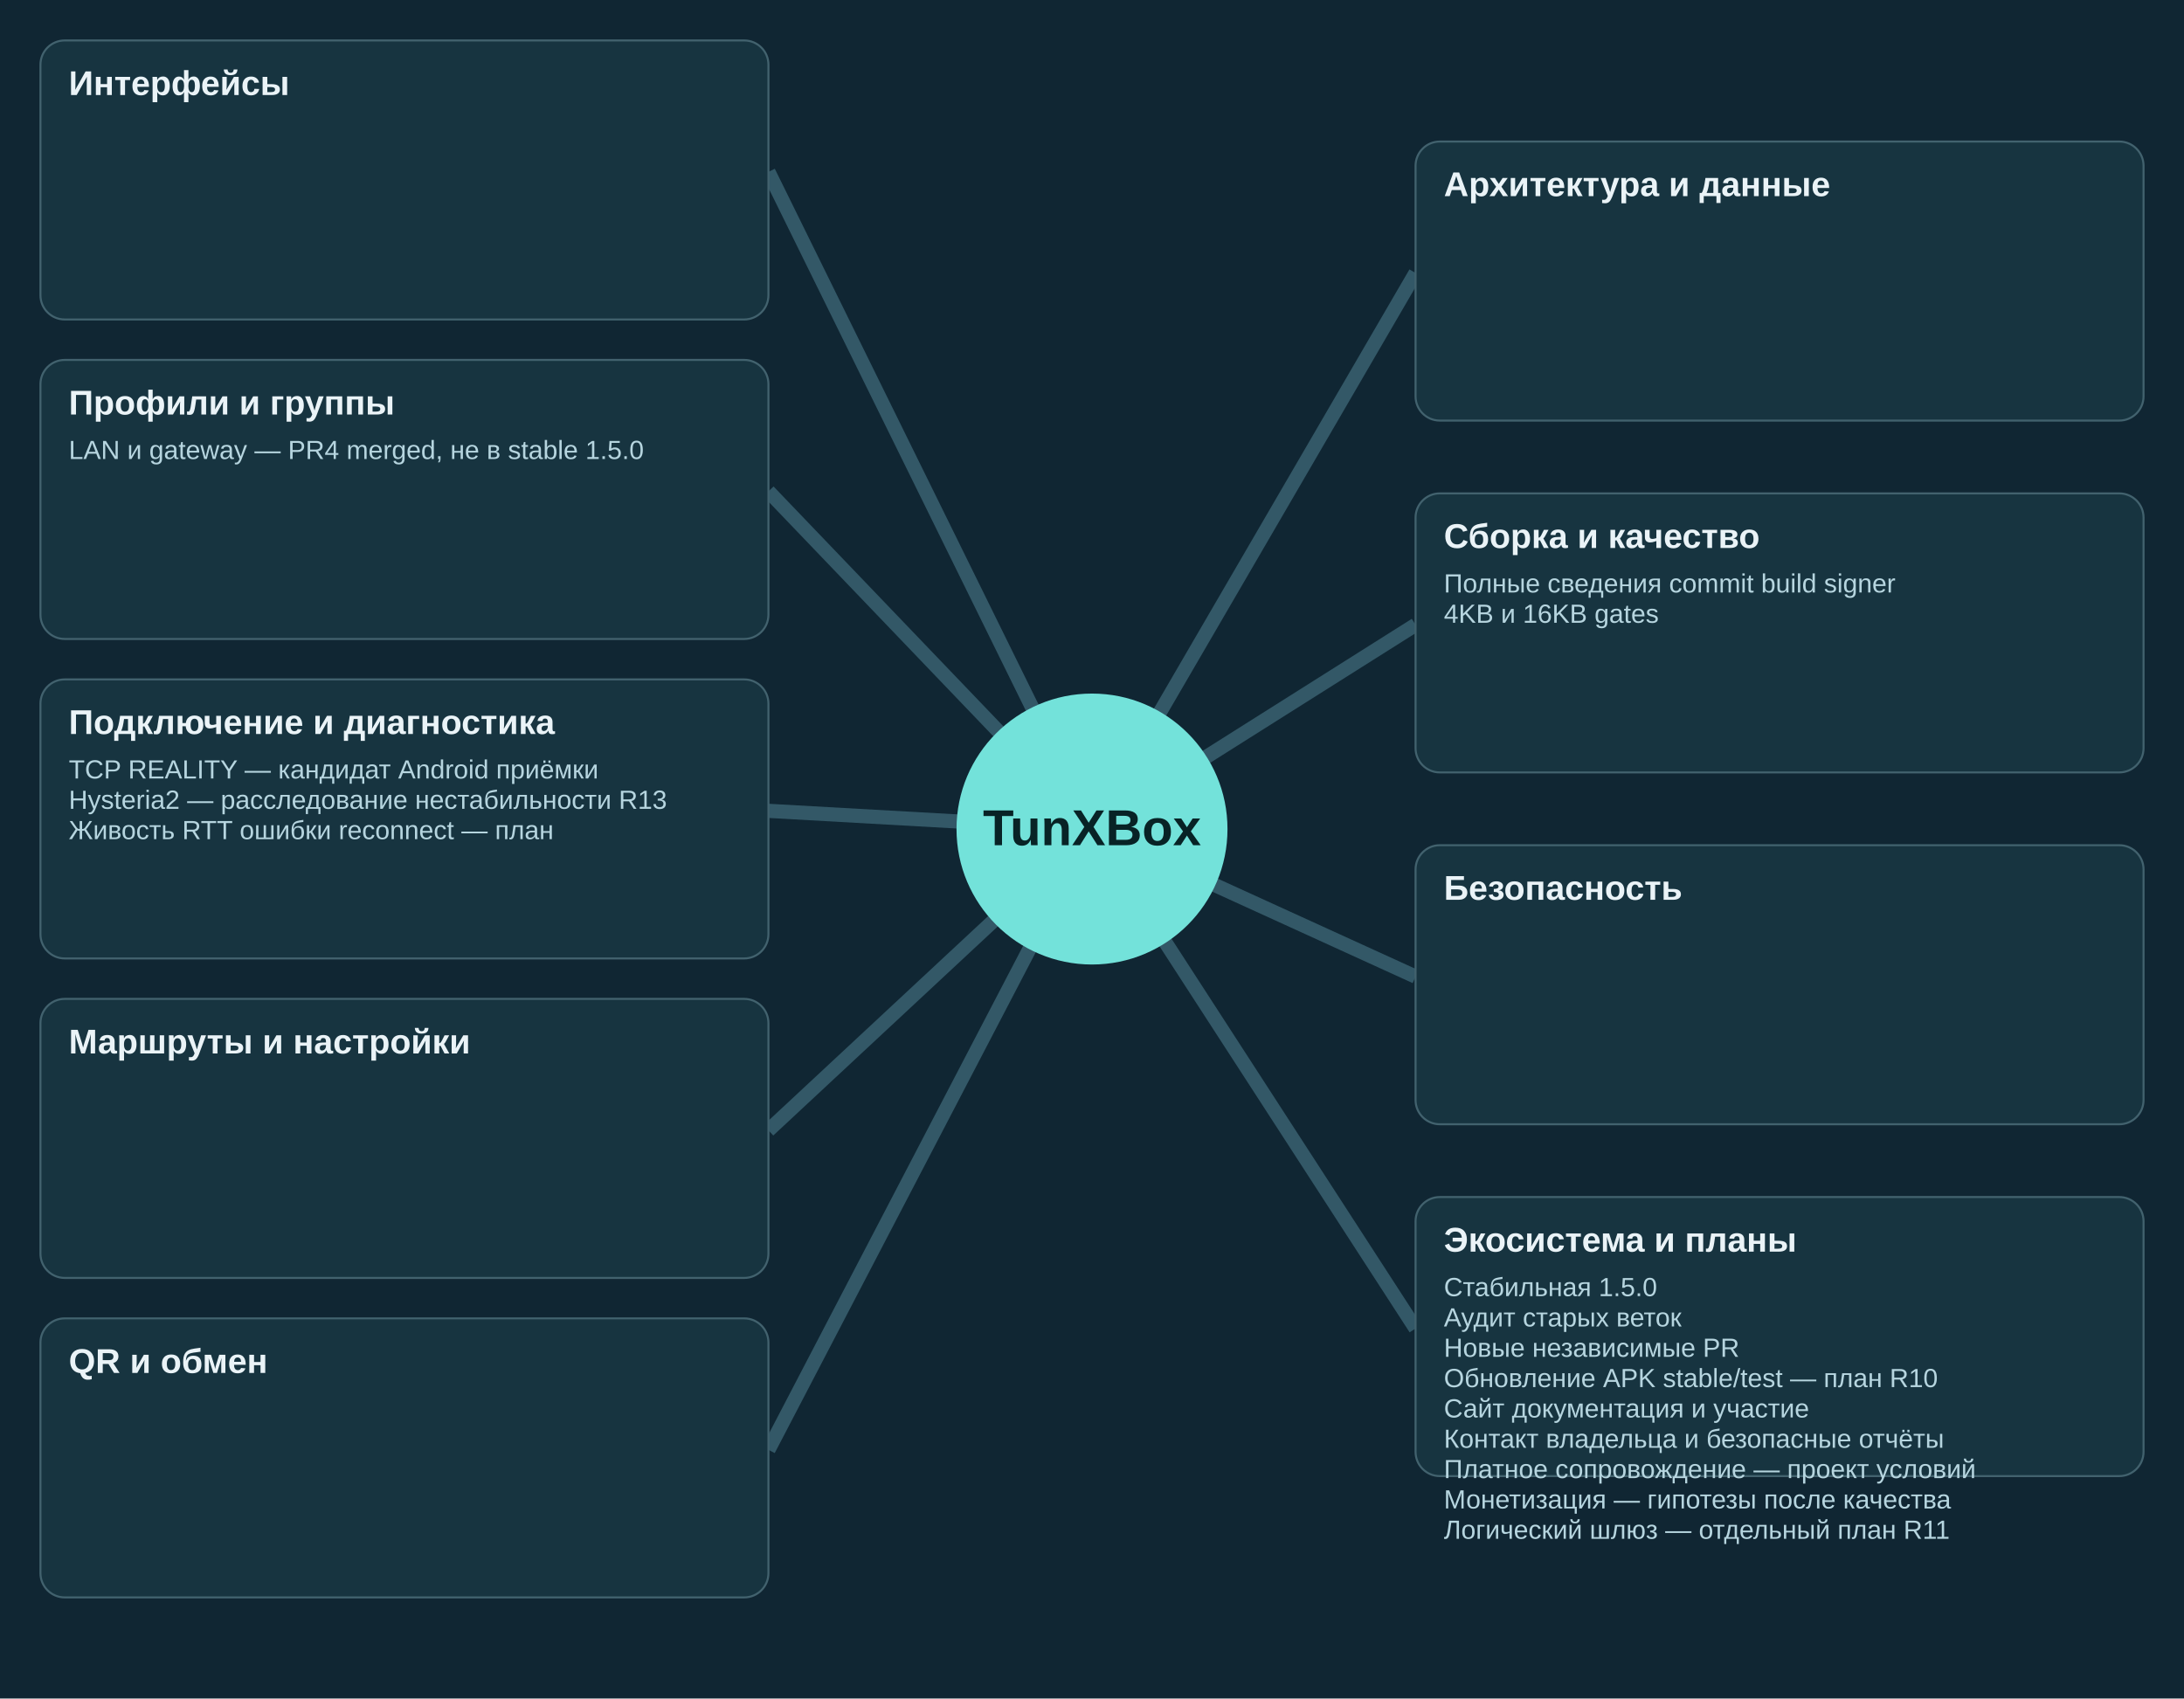
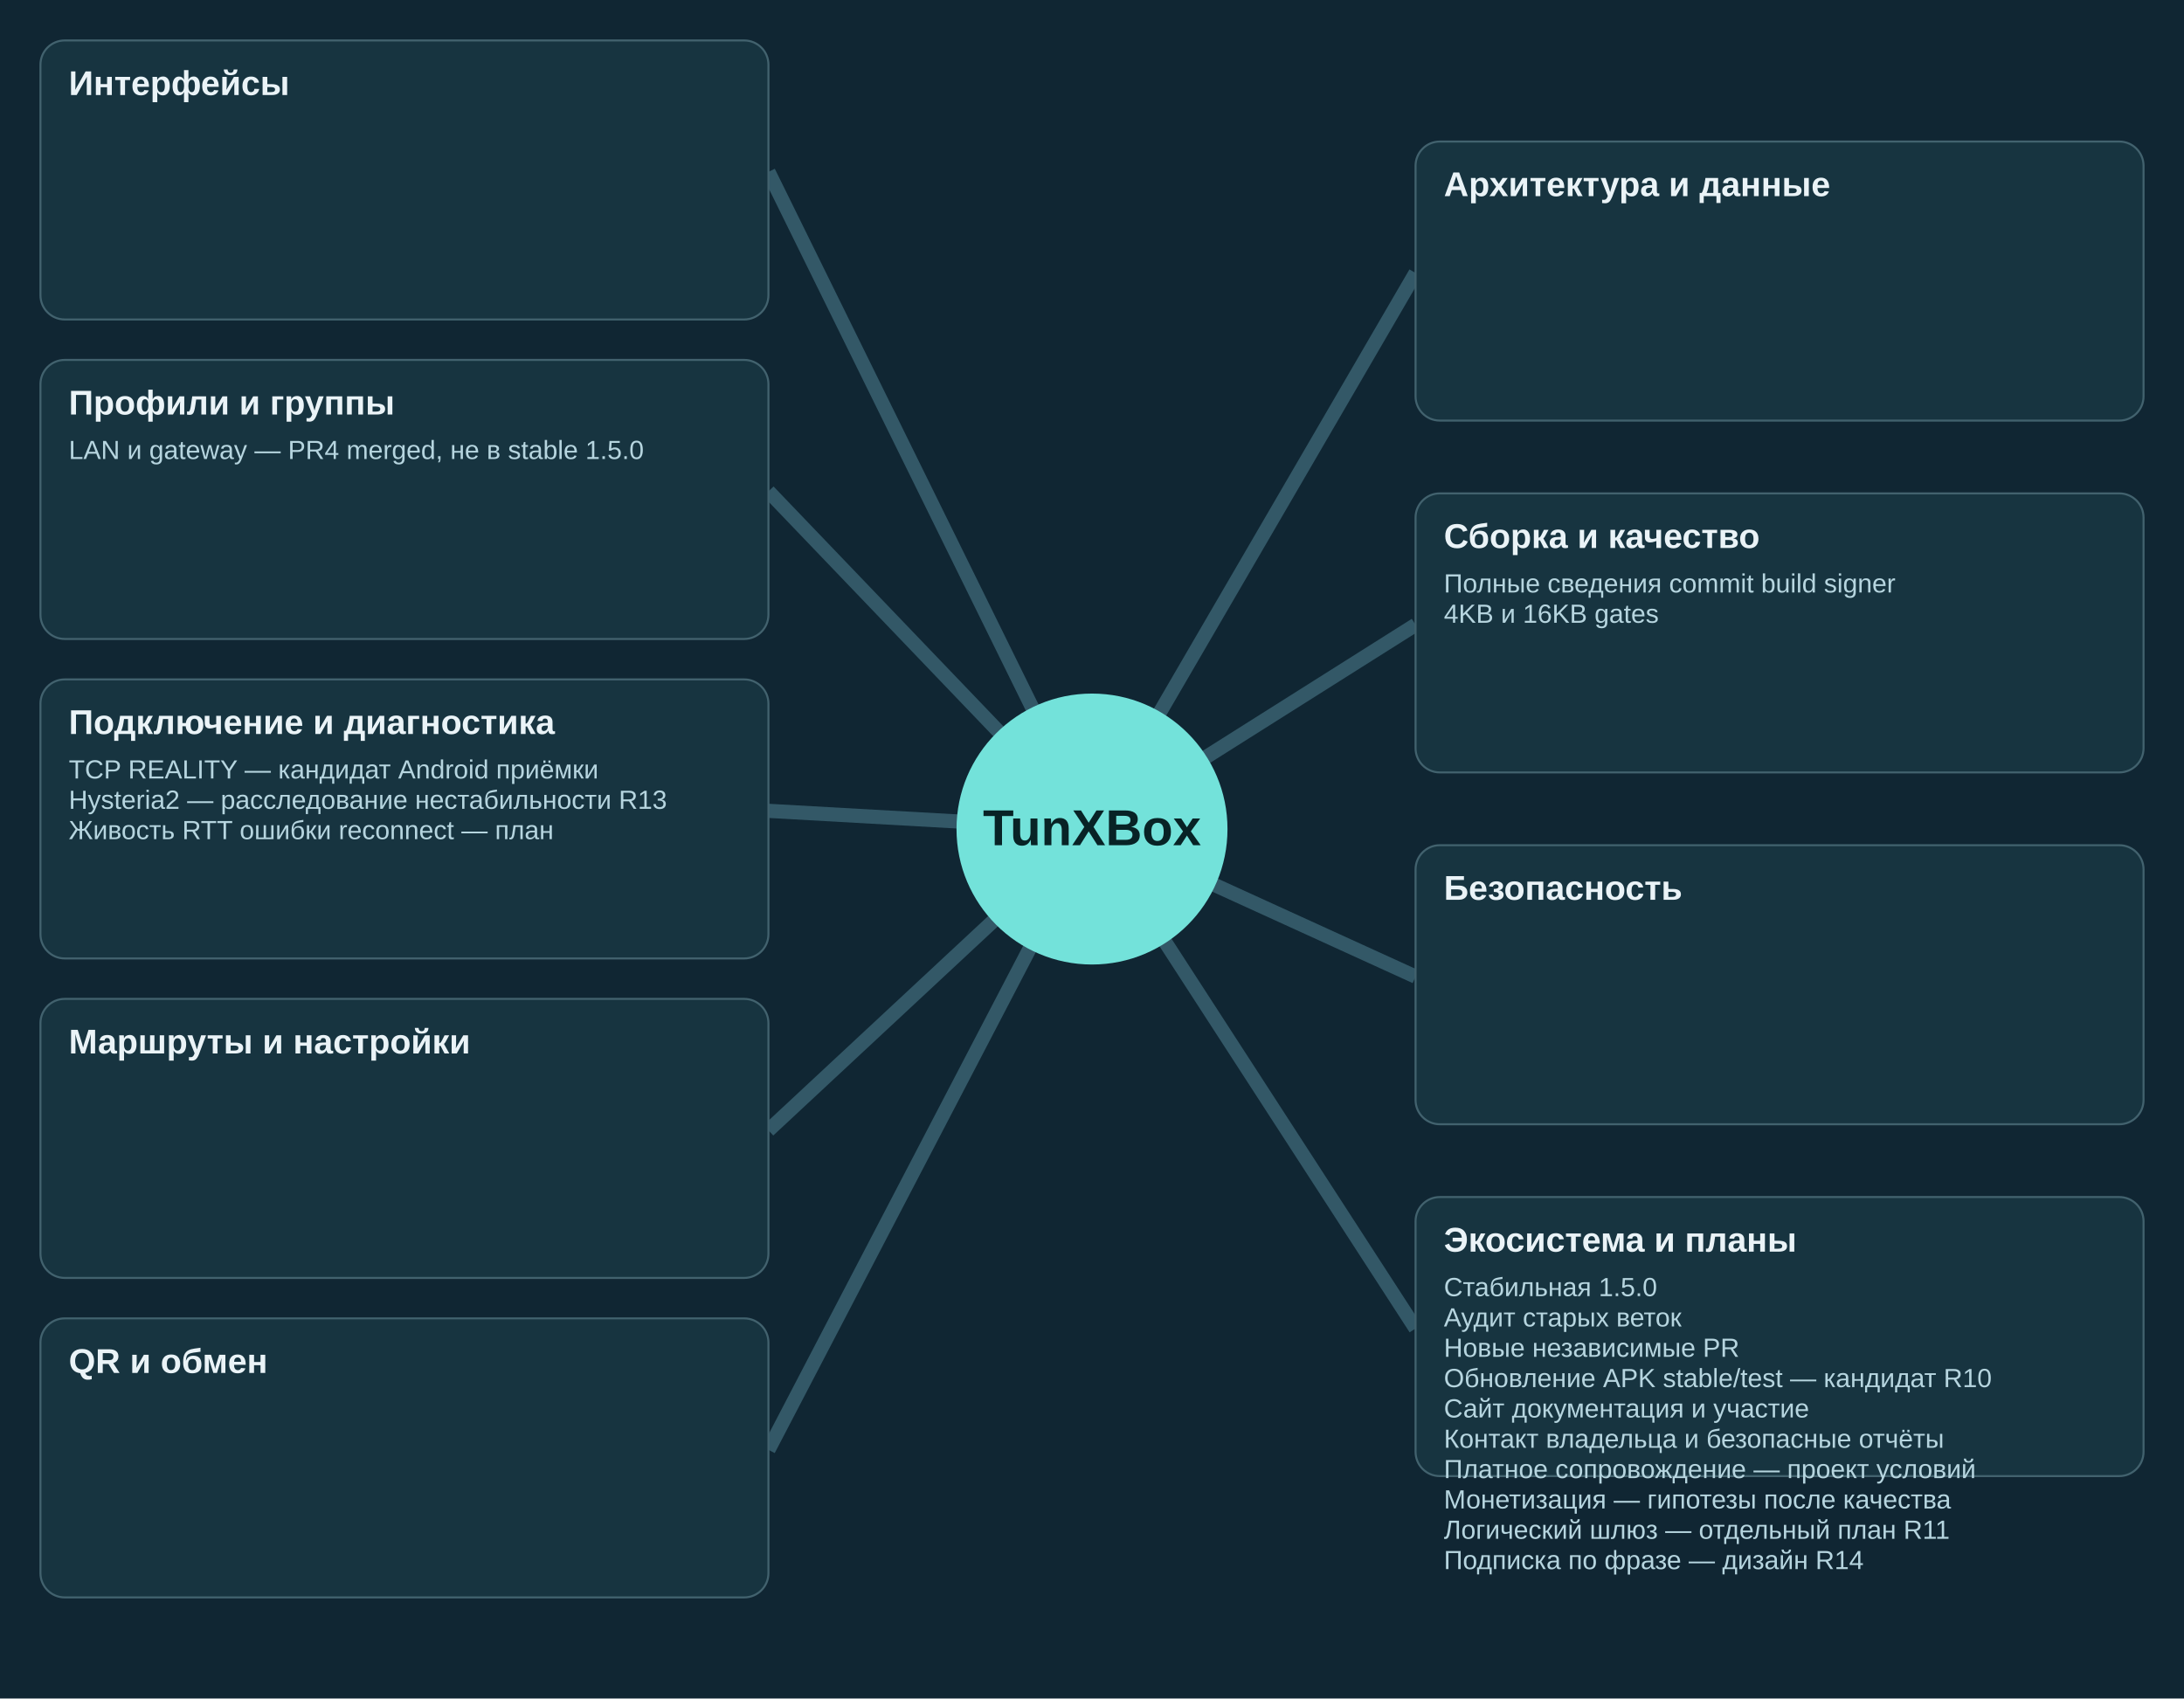
<svg xmlns="http://www.w3.org/2000/svg" viewBox="0 0 1080 840" role="img" aria-labelledby="title desc">
  <rect width="1080" height="840" fill="#102633" />
  <path d="M540 410 L380 85" stroke="#335867" stroke-width="7" fill="none" />
  <rect x="20" y="20" width="360" height="138" rx="12" fill="#173440" stroke="#42626e" />
  <text x="34" y="47" fill="#eaf3f7" font-family="Arial" font-size="17" font-weight="bold">Интерфейсы</text>
  <path d="M540 410 L380 243" stroke="#335867" stroke-width="7" fill="none" />
  <rect x="20" y="178" width="360" height="138" rx="12" fill="#173440" stroke="#42626e" />
  <text x="34" y="205" fill="#eaf3f7" font-family="Arial" font-size="17" font-weight="bold">Профили и группы</text>
  <text x="34" y="227" fill="#b6d5df" font-family="Arial" font-size="13">LAN и gateway — PR4 merged, не в stable 1.5.0</text>
  <path d="M540 410 L380 401" stroke="#335867" stroke-width="7" fill="none" />
  <rect x="20" y="336" width="360" height="138" rx="12" fill="#173440" stroke="#42626e" />
  <text x="34" y="363" fill="#eaf3f7" font-family="Arial" font-size="17" font-weight="bold">Подключение и диагностика</text>
  <text x="34" y="385" fill="#b6d5df" font-family="Arial" font-size="13">TCP REALITY — кандидат Android приёмки</text>
  <text x="34" y="400" fill="#b6d5df" font-family="Arial" font-size="13">Hysteria2 — расследование нестабильности R13</text>
  <text x="34" y="415" fill="#b6d5df" font-family="Arial" font-size="13">Живость RTT ошибки reconnect — план</text>
  <path d="M540 410 L380 559" stroke="#335867" stroke-width="7" fill="none" />
  <rect x="20" y="494" width="360" height="138" rx="12" fill="#173440" stroke="#42626e" />
  <text x="34" y="521" fill="#eaf3f7" font-family="Arial" font-size="17" font-weight="bold">Маршруты и настройки</text>
  <path d="M540 410 L380 717" stroke="#335867" stroke-width="7" fill="none" />
  <rect x="20" y="652" width="360" height="138" rx="12" fill="#173440" stroke="#42626e" />
  <text x="34" y="679" fill="#eaf3f7" font-family="Arial" font-size="17" font-weight="bold">QR и обмен</text>
  <path d="M540 410 L700 135" stroke="#335867" stroke-width="7" fill="none" />
  <rect x="700" y="70" width="360" height="138" rx="12" fill="#173440" stroke="#42626e" />
  <text x="714" y="97" fill="#eaf3f7" font-family="Arial" font-size="17" font-weight="bold">Архитектура и данные</text>
  <path d="M540 410 L700 309" stroke="#335867" stroke-width="7" fill="none" />
  <rect x="700" y="244" width="360" height="138" rx="12" fill="#173440" stroke="#42626e" />
  <text x="714" y="271" fill="#eaf3f7" font-family="Arial" font-size="17" font-weight="bold">Сборка и качество</text>
  <text x="714" y="293" fill="#b6d5df" font-family="Arial" font-size="13">Полные сведения commit build signer</text>
  <text x="714" y="308" fill="#b6d5df" font-family="Arial" font-size="13">4KB и 16KB gates</text>
  <path d="M540 410 L700 483" stroke="#335867" stroke-width="7" fill="none" />
  <rect x="700" y="418" width="360" height="138" rx="12" fill="#173440" stroke="#42626e" />
  <text x="714" y="445" fill="#eaf3f7" font-family="Arial" font-size="17" font-weight="bold">Безопасность</text>
  <path d="M540 410 L700 657" stroke="#335867" stroke-width="7" fill="none" />
  <rect x="700" y="592" width="360" height="138" rx="12" fill="#173440" stroke="#42626e" />
  <text x="714" y="619" fill="#eaf3f7" font-family="Arial" font-size="17" font-weight="bold">Экосистема и планы</text>
  <text x="714" y="641" fill="#b6d5df" font-family="Arial" font-size="13">Стабильная 1.5.0</text>
  <text x="714" y="656" fill="#b6d5df" font-family="Arial" font-size="13">Аудит старых веток</text>
  <text x="714" y="671" fill="#b6d5df" font-family="Arial" font-size="13">Новые независимые PR</text>
-   <text x="714" y="686" fill="#b6d5df" font-family="Arial" font-size="13">Обновление APK stable/test — план R10</text>
+   <text x="714" y="686" fill="#b6d5df" font-family="Arial" font-size="13">Обновление APK stable/test — кандидат R10</text>
  <text x="714" y="701" fill="#b6d5df" font-family="Arial" font-size="13">Сайт документация и участие</text>
  <text x="714" y="716" fill="#b6d5df" font-family="Arial" font-size="13">Контакт владельца и безопасные отчёты</text>
  <text x="714" y="731" fill="#b6d5df" font-family="Arial" font-size="13">Платное сопровождение — проект условий</text>
  <text x="714" y="746" fill="#b6d5df" font-family="Arial" font-size="13">Монетизация — гипотезы после качества</text>
  <text x="714" y="761" fill="#b6d5df" font-family="Arial" font-size="13">Логический шлюз — отдельный план R11</text>
+   <text x="714" y="776" fill="#b6d5df" font-family="Arial" font-size="13">Подписка по фразе — дизайн R14</text>
  <circle cx="540" cy="410" r="67" fill="#73e2da" />
  <text x="540" y="418" text-anchor="middle" fill="#082326" font-family="Arial" font-weight="bold" font-size="25">TunXBox</text>
</svg>
